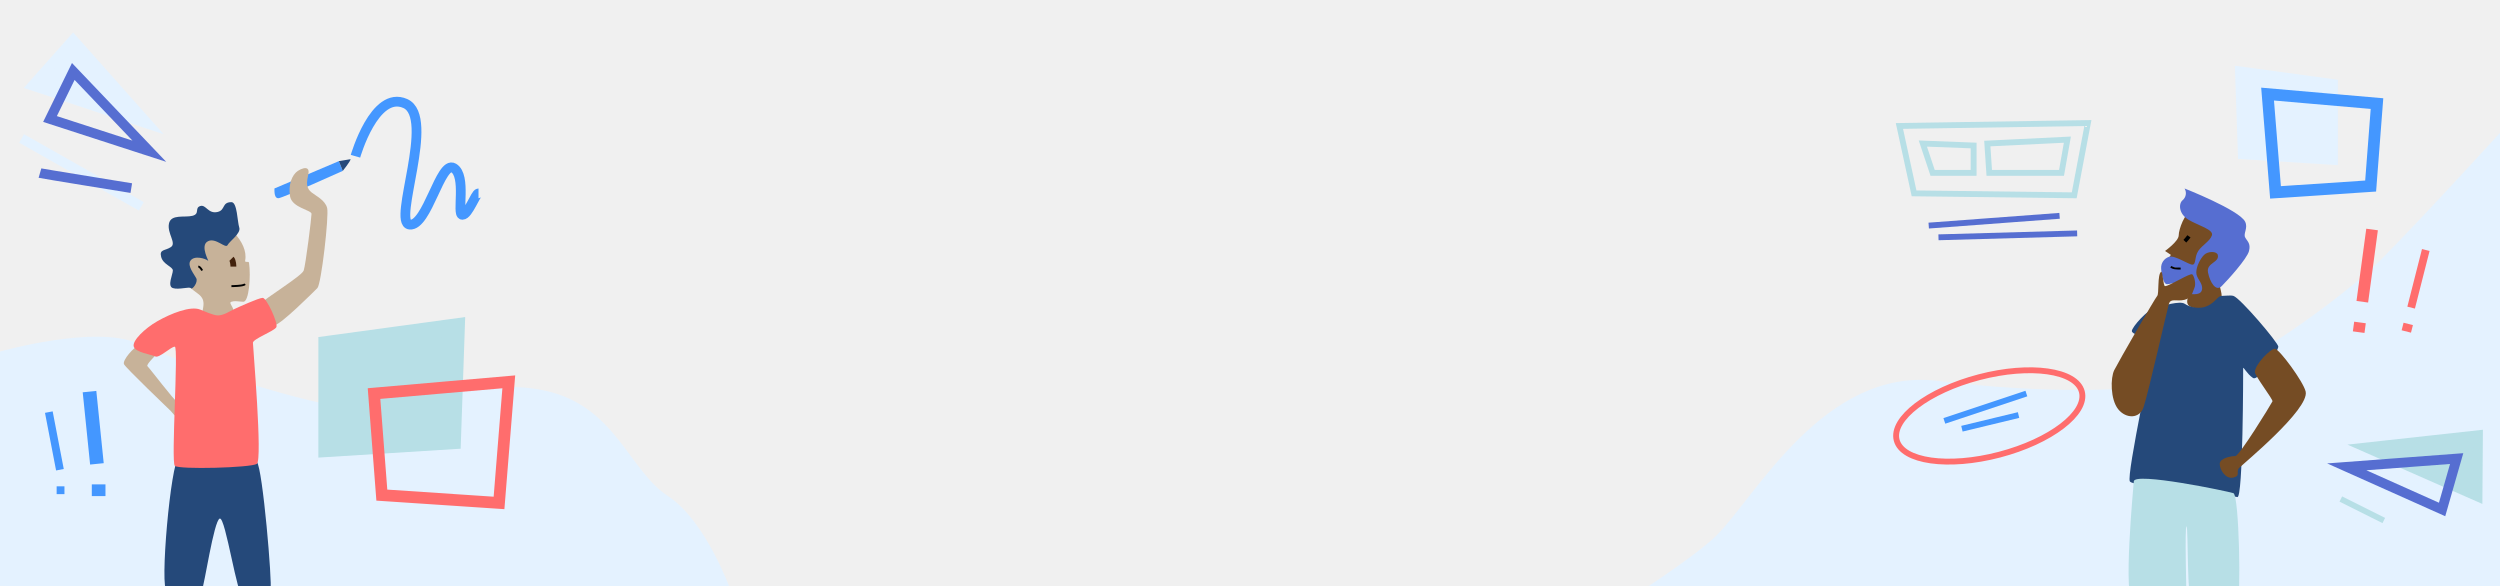
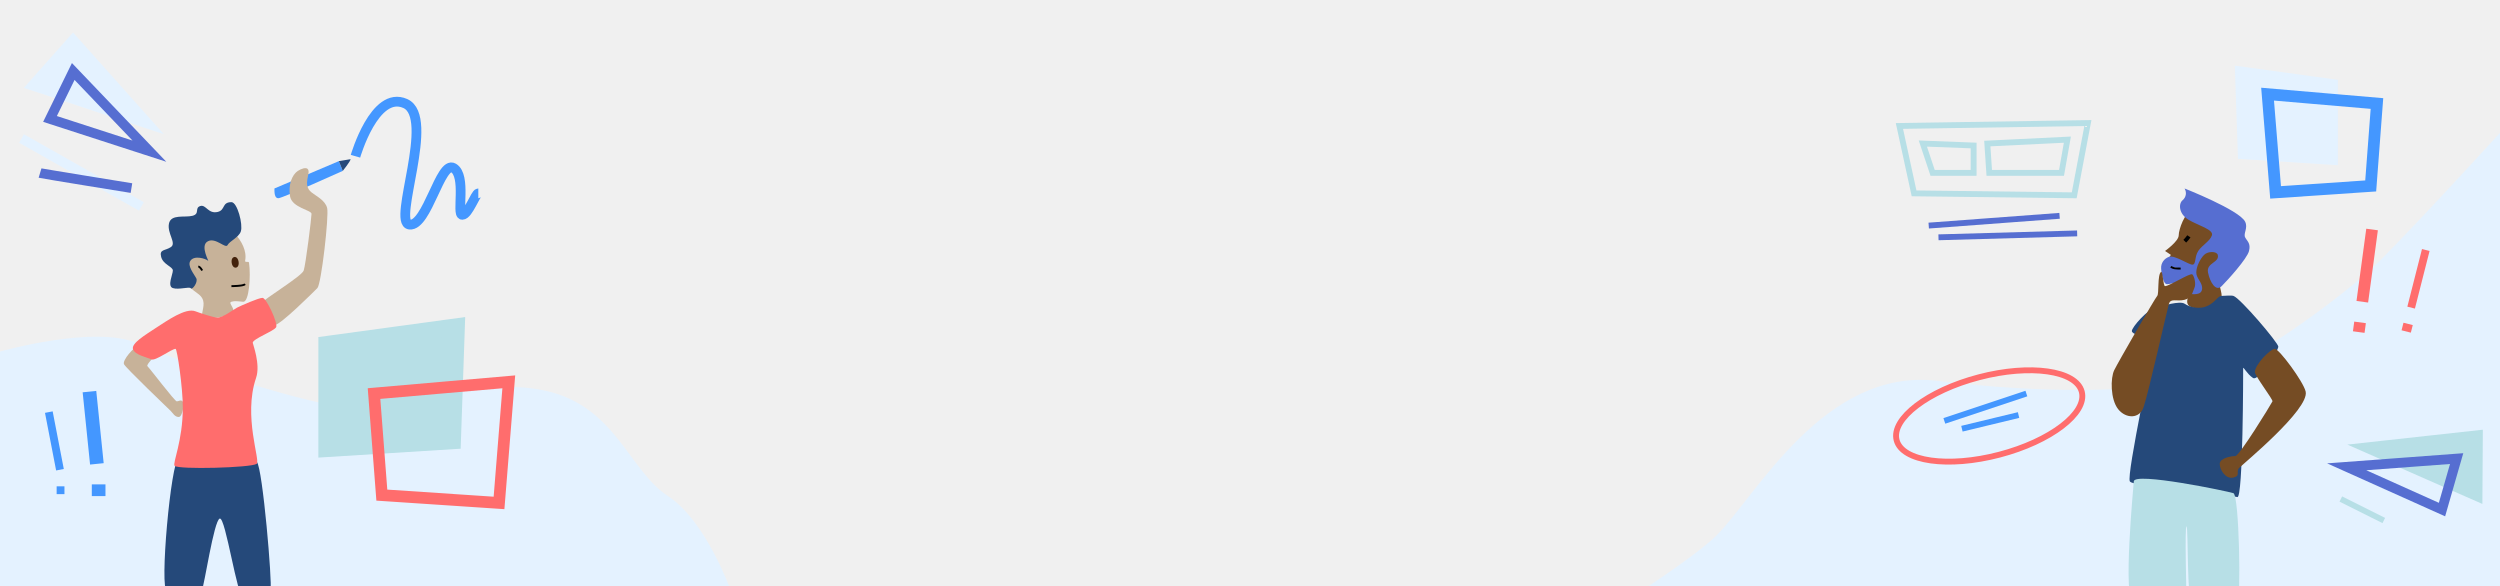
- <svg xmlns="http://www.w3.org/2000/svg" id="Layer_1" data-name="Layer 1" viewBox="0 0 1280 300">
-   <defs>
-     <style>.cls-1,.cls-22,.cls-24{fill:#e4f2ff;}.cls-2{fill:#4497ff;}.cls-3{fill:#754c24;}.cls-4{fill:#566ed1;}.cls-5{fill:#25497a;}.cls-6,.cls-7,.cls-9{fill:#fff;}.cls-6,.cls-7{stroke:#000;}.cls-12,.cls-13,.cls-14,.cls-15,.cls-16,.cls-17,.cls-18,.cls-19,.cls-20,.cls-21,.cls-22,.cls-23,.cls-24,.cls-25,.cls-26,.cls-27,.cls-6,.cls-7,.cls-9{stroke-miterlimit:10;}.cls-6{stroke-width:2px;}.cls-8{fill:#c7b299;}.cls-9{stroke:#42210b;}.cls-14,.cls-15,.cls-16,.cls-20,.cls-9{stroke-width:3px;}.cls-10,.cls-12,.cls-27{fill:#b7dfe6;}.cls-11{fill:#ff6d6d;}.cls-12,.cls-14,.cls-27{stroke:#b7dfe6;}.cls-12,.cls-22{stroke-width:9px;}.cls-13,.cls-14,.cls-15,.cls-16,.cls-17,.cls-18,.cls-19,.cls-20,.cls-21,.cls-23,.cls-25,.cls-26{fill:none;}.cls-13,.cls-17,.cls-20{stroke:#ff6d6d;}.cls-13,.cls-23{stroke-width:6px;}.cls-15,.cls-25{stroke:#566ed1;}.cls-16,.cls-18,.cls-19,.cls-21,.cls-23{stroke:#4497ff;}.cls-17,.cls-19{stroke-width:4px;}.cls-18{stroke-width:7px;}.cls-21,.cls-24,.cls-25,.cls-26,.cls-27{stroke-width:5px;}.cls-22,.cls-24,.cls-26{stroke:#e4f2ff;}</style>
-   </defs>
-   <path class="cls-1" d="M1291,56s-50,55-73,78c-17.09,17.09-74.16,59.14-97,62-32,4-71.11,6-129-1s-93,59-113,79c-16.32,16.32-82,56-82,56l494-2Z" />
-   <path class="cls-1" d="M0,180s49-14,71-4,80.16,29.14,103,32c32,4,68-16,105-8,36.16,7.82,43,41,63,54,19.36,12.58,32,48,32,48L0,300Z" />
-   <path class="cls-2" d="M140.5,96.5c0,2,0,5,2,5s33-14,33-14l-2-5Z" />
-   <path class="cls-3" d="M1122.5,107.5c-4,1.34-7,10-7,13s-7,8-7,8l3,2s-7,9-2,11,13,0,13,4-6,10,0,12,15-3,15-6-3-9,0-12,9-12,9-16-3-11-10-13S1125.9,106.37,1122.5,107.5Z" />
-   <path class="cls-4" d="M1117.5,102.5c-2.18,1.8-2,7,3,10s13,5,12,8-5,5-7,8-1,7-3,7-9-5-12-4a5.91,5.91,0,0,0-4,6c0,2,1,8,3,8s9.32-2.15,11-2-2,7,0,7,7,1.12,7-3c0-3-3-5-3-8s2-7,4-9,6.51-1.94,7,0c1,4-6,4-5,9s4,10,7,7,13-14,14-18-1-5-2-7,1.61-4.78,0-8c-3-6-31-17-31-17A4.67,4.67,0,0,1,1117.5,102.5Z" />
-   <path class="cls-5" d="M1143.5,151.5c3.45,1,23,24,23,26s-10,18-13,16-5-6-5-5,0,67-3,66-53-5-55-8,13-71,12-72-11-3-11-5,8-11,12-12,12.65-3.57,15-2c3,2,8,3,12,1s5-5,7-5S1142.06,151.07,1143.5,151.5Z" />
-   <path class="cls-3" d="M1154.5,190.5c0,2,9.45,14.11,9,15-1,2-17,28-19,28s-8,1-8,4,3,8,7,7,1-3,3-5,36-30,34-39c-1.11-5-13.55-21.9-15.77-21.95S1154.5,186.57,1154.5,190.5Z" />
-   <path class="cls-6" d="M1120.74,121a22.49,22.49,0,0,1-2.1,2.5" />
-   <path class="cls-7" d="M1116.5,137.5c-2,0-4,0-5-1" />
-   <path class="cls-8" d="M110.5,112.5c3.84.73,17,11,15,21-.22,1.09,1.87.12,2,1,1,7,0,20.26-3,20-4.07-.35-4.38-.45-6,0-2.16.6,3,4,0,6s-15.6,4.08-15,0c.55-3.73,2-7-2-10-2.26-1.7-9.81-7-11-13-1-5-1-16,4-20S106.38,111.72,110.5,112.5Z" />
-   <path class="cls-8" d="M157.5,86.5c2,2-3,8,2,12,2.21,1.77,7,4,8,8s-3,39-5,41-19,19-22,19-8-9-7-11,21.05-14.15,22-17c1-3,4-27,4-29s-10-3.08-11-9,1-11,4-13C154.36,86.26,156.6,85.6,157.5,86.5Z" />
-   <path class="cls-8" d="M71.5,176.5c.93-.36,10,2,10,3s-7,7-6,8c1.58,1.58,14,18,15,18s2-1,3,0,0,8-2,8-3-2-4-3-23-22-24-24S68.51,177.64,71.5,176.5Z" />
-   <path class="cls-5" d="M106.5,123.5c4-2,9,4,10,2s7-6,6-9-1-13-4-13c-5,0-3,4-7,5-5,1.24-6-4-9-3s0,4-4,5-11-1-12,4,4,10,1,12-6,1-5,5,6,5,6,7-3,8,0,9,8.49-.88,9.24.06,3.76-3.06,2.76-5.06-4.75-6.37-3-9c2-3,8-1,9,0S102,125.74,106.5,123.5Z" />
-   <path class="cls-5" d="M179.5,81.5c0,1-4,6-4,6l-2-5Z" />
-   <path class="cls-7" d="M101.5,136.5c1,0,2,2,2,2" />
-   <path class="cls-9" d="M118.5,132.5c1,1,1,4,1,4" />
-   <path class="cls-7" d="M125.5,145.5c-1,1-7,1-7,1" />
-   <path class="cls-3" d="M1106.5,139.17c.88-.58,1,7.33,2,7.33,2.24,0,13-7,14-6s2,5,1,7-1,5-5,6-7-1-8,2c-.71,2.12-10.45,45.35-13,53-2,6-9,6-13,1s-4-16-2-20c2.24-4.47,21-37,22-38S1104.5,140.5,1106.5,139.17Z" />
-   <path class="cls-10" d="M1092.5,246.5c0,1-6,62,0,62s27,3,27,0-1-40,0-39,0,39,3,39,21,3,23,1,1-56-2-57S1092.5,241.5,1092.5,246.5Z" />
-   <path class="cls-5" d="M91.5,234.5c-4,1.34-10,68-6,68s17,0,18-1,6-35,9-36,9,41,12,40,13-2,14-4-4-62-7-65C127.5,232.5,97.5,232.5,91.5,234.5Z" />
-   <path class="cls-11" d="M102.5,158.5c1.31.53,6.76,3,9,3,3,0,5.85-2,7.93-3s13.07-6,15.07-6,8,13,7,15-12,6-12,8,5,60,2,62-40,3-42,1,2-61,0-61-8,6-10,5-10-2-11-5,5.68-9.39,12-13C87.5,160.5,97.5,156.5,102.5,158.5Z" />
-   <polygon class="cls-12" points="231.5 225.5 167.5 229.5 167.5 176.5 233.5 167.5 231.5 225.5" />
-   <polygon class="cls-13" points="255.5 257.5 195.5 253.5 191.5 201.5 260.5 195.5 255.5 257.5" />
-   <polygon class="cls-14" points="1062 100 980 99 972.5 64.5 1069 63 1062 100" />
-   <polygon class="cls-14" points="1010.5 88.5 989.5 88.5 984.5 73.5 1010.5 74.5 1010.5 88.5" />
-   <polygon class="cls-14" points="1055.5 88.5 1018.5 88.5 1017.5 73.5 1058.5 71.5 1055.5 88.5" />
-   <line class="cls-15" x1="987.5" y1="115.5" x2="1054.5" y2="110.5" />
-   <line class="cls-15" x1="992.5" y1="121.5" x2="1063.5" y2="119.5" />
-   <line class="cls-16" x1="995.5" y1="215.5" x2="1037.5" y2="201.5" />
-   <line class="cls-16" x1="1004.5" y1="219.5" x2="1033.5" y2="212.5" />
-   <line class="cls-14" x1="1198.5" y1="255.5" x2="1220.5" y2="266.5" />
-   <line class="cls-13" x1="1214.5" y1="117.5" x2="1209.5" y2="154.5" />
-   <line class="cls-17" x1="1242" y1="128" x2="1234.5" y2="157.5" />
-   <line class="cls-18" x1="45.83" y1="200.5" x2="49.62" y2="237.5" />
-   <line class="cls-19" x1="25" y1="211" x2="30.68" y2="240.5" />
-   <ellipse class="cls-20" cx="1018.5" cy="213" rx="49" ry="20.5" transform="translate(-20.75 264.66) rotate(-14.66)" />
-   <rect class="cls-2" x="29" y="249" width="4" height="4" />
-   <rect class="cls-2" x="47" y="248" width="7" height="6" />
-   <rect class="cls-11" x="1205" y="165" width="6" height="5" transform="translate(33.31 -160.26) rotate(7.7)" />
-   <rect class="cls-11" x="1230.02" y="165.87" width="4.94" height="4" transform="translate(79.36 -298.51) rotate(14.26)" />
-   <path class="cls-21" d="M182,80s9.75-34,25.5-27-6.75,61,2.25,62,15.75-33,22.5-29,1.5,24,4.5,24S243.5,99,245,99" />
-   <polygon class="cls-22" points="1150.24 77.13 1192.5 79.77 1192.5 44.77 1148.92 38.83 1150.24 77.13" />
-   <polygon class="cls-23" points="1165.06 98.5 1213.77 95.25 1217.02 53.04 1161 48.17 1165.06 98.5" />
-   <polygon class="cls-24" points="37.44 20.38 75.75 63.44 16.58 43.83 37.44 20.38" />
-   <polygon class="cls-25" points="37.52 36.59 76.46 77.43 25.6 60.93 37.52 36.59" />
-   <line class="cls-26" x1="11.04" y1="70.88" x2="72.36" y2="105.66" />
-   <path class="cls-25" d="M20.46,88.62c1,.29,46.76,7.69,46.76,7.69" />
-   <polygon class="cls-27" points="1268.73 222.82 1211.44 229.11 1268.5 254.2 1268.73 222.82" />
-   <polygon class="cls-25" points="1257.81 234.79 1201.53 239.02 1250.35 260.85 1257.81 234.79" />
+ <svg xmlns="http://www.w3.org/2000/svg" version="1.1" id="Layer_1" x="0px" y="0px" viewBox="0 0 1280 300" style="enable-background:new 0 0 1280 300;" xml:space="preserve">
+   <style type="text/css">
+ 	.st0{fill:#E4F2FF;}
+ 	.st1{fill:#4497FF;}
+ 	.st2{fill:#754C24;}
+ 	.st3{fill:#566ED1;}
+ 	.st4{fill:#25497A;}
+ 	.st5{fill:#FFFFFF;stroke:#000000;stroke-width:2;stroke-miterlimit:10;}
+ 	.st6{fill:#FFFFFF;stroke:#000000;stroke-miterlimit:10;}
+ 	.st7{fill:#C7B299;}
+ 	.st8{fill:#B7DFE6;}
+ 	.st9{fill:#FF6D6D;}
+ 	.st10{fill:#B7DFE6;stroke:#B7DFE6;stroke-width:9;stroke-miterlimit:10;}
+ 	.st11{fill:none;stroke:#FF6D6D;stroke-width:6;stroke-miterlimit:10;}
+ 	.st12{fill:none;stroke:#B7DFE6;stroke-width:3;stroke-miterlimit:10;}
+ 	.st13{fill:none;stroke:#566ED1;stroke-width:3;stroke-miterlimit:10;}
+ 	.st14{fill:none;stroke:#4497FF;stroke-width:3;stroke-miterlimit:10;}
+ 	.st15{fill:none;stroke:#FF6D6D;stroke-width:4;stroke-miterlimit:10;}
+ 	.st16{fill:none;stroke:#4497FF;stroke-width:7;stroke-miterlimit:10;}
+ 	.st17{fill:none;stroke:#4497FF;stroke-width:4;stroke-miterlimit:10;}
+ 	.st18{fill:none;stroke:#FF6D6D;stroke-width:3;stroke-miterlimit:10;}
+ 	.st19{fill:none;stroke:#4497FF;stroke-width:5;stroke-miterlimit:10;}
+ 	.st20{fill:#E4F2FF;stroke:#E4F2FF;stroke-width:9;stroke-miterlimit:10;}
+ 	.st21{fill:none;stroke:#4497FF;stroke-width:6;stroke-miterlimit:10;}
+ 	.st22{fill:#E4F2FF;stroke:#E4F2FF;stroke-width:5;stroke-miterlimit:10;}
+ 	.st23{fill:none;stroke:#566ED1;stroke-width:5;stroke-miterlimit:10;}
+ 	.st24{fill:none;stroke:#E4F2FF;stroke-width:5;stroke-miterlimit:10;}
+ 	.st25{fill:#B7DFE6;stroke:#B7DFE6;stroke-width:5;stroke-miterlimit:10;}
+ 	.st26{fill:#FFFFFF;stroke:#42210B;stroke-width:2;stroke-miterlimit:10;}
+ </style>
+   <path class="st0" d="M1291,56c0,0-50,55-73,78c-17.1,17.1-74.2,59.1-97,62c-32,4-71.1,6-129-1s-93,59-113,79c-16.3,16.3-82,56-82,56  l494-2V56z" />
+   <path class="st0" d="M0,180c0,0,49-14,71-4s80.2,29.1,103,32c32,4,68-16,105-8c36.2,7.8,43,41,63,54c19.4,12.6,32,48,32,48L0,300  V180z" />
+   <path class="st1" d="M140.5,96.5c0,2,0,5,2,5s33-14,33-14l-2-5L140.5,96.5z" />
+   <path class="st2" d="M1122.5,107.5c-4,1.3-7,10-7,13s-7,8-7,8l3,2c0,0-7,9-2,11s13,0,13,4s-6,10,0,12s15-3,15-6s-3-9,0-12s9-12,9-16  s-3-11-10-13S1125.9,106.4,1122.5,107.5z" />
+   <path class="st3" d="M1117.5,102.5c-2.2,1.8-2,7,3,10s13,5,12,8s-5,5-7,8s-1,7-3,7s-9-5-12-4c-2.5,0.9-4.2,3.3-4,6c0,2,1,8,3,8  s9.3-2.1,11-2s-2,7,0,7s7,1.1,7-3c0-3-3-5-3-8s2-7,4-9s6.5-1.9,7,0c1,4-6,4-5,9s4,10,7,7s13-14,14-18s-1-5-2-7s1.6-4.8,0-8  c-3-6-31-17-31-17C1119.7,98.5,1119.3,101,1117.5,102.5z" />
+   <path class="st4" d="M1143.5,151.5c3.4,1,23,24,23,26s-10,18-13,16s-5-6-5-5s0,67-3,66s-53-5-55-8s13-71,12-72s-11-3-11-5  s8-11,12-12s12.7-3.6,15-2c3,2,8,3,12,1s5-5,7-5S1142.1,151.1,1143.5,151.5z" />
+   <path class="st2" d="M1154.5,190.5c0,2,9.4,14.1,9,15c-1,2-17,28-19,28s-8,1-8,4s3,8,7,7s1-3,3-5s36-30,34-39  c-1.1-5-13.6-21.9-15.8-21.9S1154.5,186.6,1154.5,190.5z" />
+   <path class="st5" d="M1120.7,121c-0.6,0.9-1.3,1.7-2.1,2.5" />
+   <path class="st6" d="M1116.5,137.5c-2,0-4,0-5-1" />
+   <path class="st7" d="M110.5,112.5c3.8,0.7,17,11,15,21c-0.2,1.1,1.9,0.1,2,1c1,7,0,20.3-3,20c-4.1-0.4-4.4-0.4-6,0c-2.2,0.6,3,4,0,6  s-15.6,4.1-15,0c0.6-3.7,2-7-2-10c-2.3-1.7-9.8-7-11-13c-1-5-1-16,4-20S106.4,111.7,110.5,112.5z" />
+   <path class="st7" d="M157.5,86.5c2,2-3,8,2,12c2.2,1.8,7,4,8,8s-3,39-5,41s-19,19-22,19s-8-9-7-11s21.1-14.1,22-17c1-3,4-27,4-29  s-10-3.1-11-9s1-11,4-13C154.4,86.3,156.6,85.6,157.5,86.5z" />
+   <path class="st7" d="M71.5,176.5c0.9-0.4,10,2,10,3s-7,7-6,8c1.6,1.6,14,18,15,18s2-1,3,0s0,8-2,8s-3-2-4-3s-23-22-24-24  S68.5,177.6,71.5,176.5z" />
+   <path class="st4" d="M106.5,123.5c4-2,9,4,10,2s5.8-4,6.8-7c1.2-3.6-1.8-15-4.8-15c-5,0-3,4-7,5c-5,1.2-6-4-9-3s0,4-4,5s-11-1-12,4  s4,10,1,12s-6,1-5,5s6,5,6,7s-3,8,0,9s8.5-0.9,9.2,0.1s3.8-3.1,2.8-5.1s-4.8-6.4-3-9c2-3,8-1,9,0S102,125.7,106.5,123.5z" />
+   <path class="st4" d="M179.5,81.5c0,1-4,6-4,6l-2-5L179.5,81.5z" />
+   <path class="st6" d="M101.5,136.5c1,0,2,2,2,2" />
+   <path class="st6" d="M125.5,145.5c-1,1-7,1-7,1" />
+   <path class="st2" d="M1106.5,139.2c0.9-0.6,1,7.3,2,7.3c2.2,0,13-7,14-6s2,5,1,7s-1,5-5,6s-7-1-8,2c-0.7,2.1-10.4,45.4-13,53  c-2,6-9,6-13,1s-4-16-2-20c2.2-4.5,21-37,22-38S1104.5,140.5,1106.5,139.2z" />
+   <path class="st8" d="M1092.5,246.5c0,1-6,62,0,62s27,3,27,0s-1-40,0-39s0,39,3,39s21,3,23,1s1-56-2-57S1092.5,241.5,1092.5,246.5z" />
+   <path class="st4" d="M91.5,234.5c-4,1.3-10,68-6,68s17,0,18-1s6-35,9-36s9,41,12,40s13-2,14-4s-4-62-7-65  C127.5,232.5,97.5,232.5,91.5,234.5z" />
+   <path class="st9" d="M100.1,159.4c1.3,0.5,9,3.2,11.2,3.2c3,0,8.1-4.1,10.1-5.1s11-5,13-5s8,13,7,15s-12,6-12,8  c0,0.6,4.1,11.1,1.7,18c-6.7,19.7,2.4,42.5,0.3,44c-3,2-40,3-42,1c-1.2-1.2,4.2-12.7,4.2-29.9c0-10.2-2.9-30-3.7-30  c-2,0-10.4,6.4-12.4,5.4s-8.4-2.2-9.4-5.2s6.3-7.3,11.4-10.7C85.7,164.1,95.1,157.4,100.1,159.4z" />
+   <polygon class="st10" points="231.5,225.5 167.5,229.5 167.5,176.5 233.5,167.5 " />
+   <polygon class="st11" points="255.5,257.5 195.5,253.5 191.5,201.5 260.5,195.5 " />
+   <polygon class="st12" points="1062,100 980,99 972.5,64.5 1069,63 " />
+   <polygon class="st12" points="1010.5,88.5 989.5,88.5 984.5,73.5 1010.5,74.5 " />
+   <polygon class="st12" points="1055.5,88.5 1018.5,88.5 1017.5,73.5 1058.5,71.5 " />
+   <line class="st13" x1="987.5" y1="115.5" x2="1054.5" y2="110.5" />
+   <line class="st13" x1="992.5" y1="121.5" x2="1063.5" y2="119.5" />
+   <line class="st14" x1="995.5" y1="215.5" x2="1037.5" y2="201.5" />
+   <line class="st14" x1="1004.5" y1="219.5" x2="1033.5" y2="212.5" />
+   <line class="st12" x1="1198.5" y1="255.5" x2="1220.5" y2="266.5" />
+   <line class="st11" x1="1214.5" y1="117.5" x2="1209.5" y2="154.5" />
+   <line class="st15" x1="1242" y1="128" x2="1234.5" y2="157.5" />
+   <line class="st16" x1="45.8" y1="200.5" x2="49.6" y2="237.5" />
+   <line class="st17" x1="25" y1="211" x2="30.7" y2="240.5" />
+   <ellipse transform="matrix(0.9674 -0.2531 0.2531 0.9674 -20.7392 264.6974)" class="st18" cx="1018.5" cy="213" rx="49" ry="20.5" />
+   <rect x="29" y="249" class="st1" width="4" height="4" />
+   <rect x="47" y="248" class="st1" width="7" height="6" />
+   <rect x="1205.5" y="164.6" transform="matrix(0.134 -0.991 0.991 0.134 880.0491 1342.214)" class="st9" width="5" height="6" />
+   <rect x="1230.5" y="165.3" transform="matrix(0.2463 -0.9692 0.9692 0.2463 766.3179 1320.998)" class="st9" width="4" height="4.9" />
+   <path class="st19" d="M182,80c0,0,9.8-34,25.5-27s-6.8,61,2.2,62s15.8-33,22.5-29s1.5,24,4.5,24s6.8-11,8.2-11" />
+   <polygon class="st20" points="1150.2,77.1 1192.5,79.8 1192.5,44.8 1148.9,38.8 " />
+   <polygon class="st21" points="1165.1,98.5 1213.8,95.2 1217,53 1161,48.2 " />
+   <polygon class="st22" points="37.4,20.4 75.8,63.4 16.6,43.8 " />
+   <polygon class="st23" points="37.5,36.6 76.5,77.4 25.6,60.9 " />
+   <line class="st24" x1="11" y1="70.9" x2="72.4" y2="105.7" />
+   <path class="st23" d="M20.5,88.6c1,0.3,46.8,7.7,46.8,7.7" />
+   <polygon class="st25" points="1268.7,222.8 1211.4,229.1 1268.5,254.2 " />
+   <polygon class="st23" points="1257.8,234.8 1201.5,239 1250.3,260.9 " />
+   <ellipse transform="matrix(0.9894 -0.145 0.145 0.9894 -18.2058 18.884)" class="st26" cx="120.4" cy="134.3" rx="0.8" ry="1.8" />
</svg>
